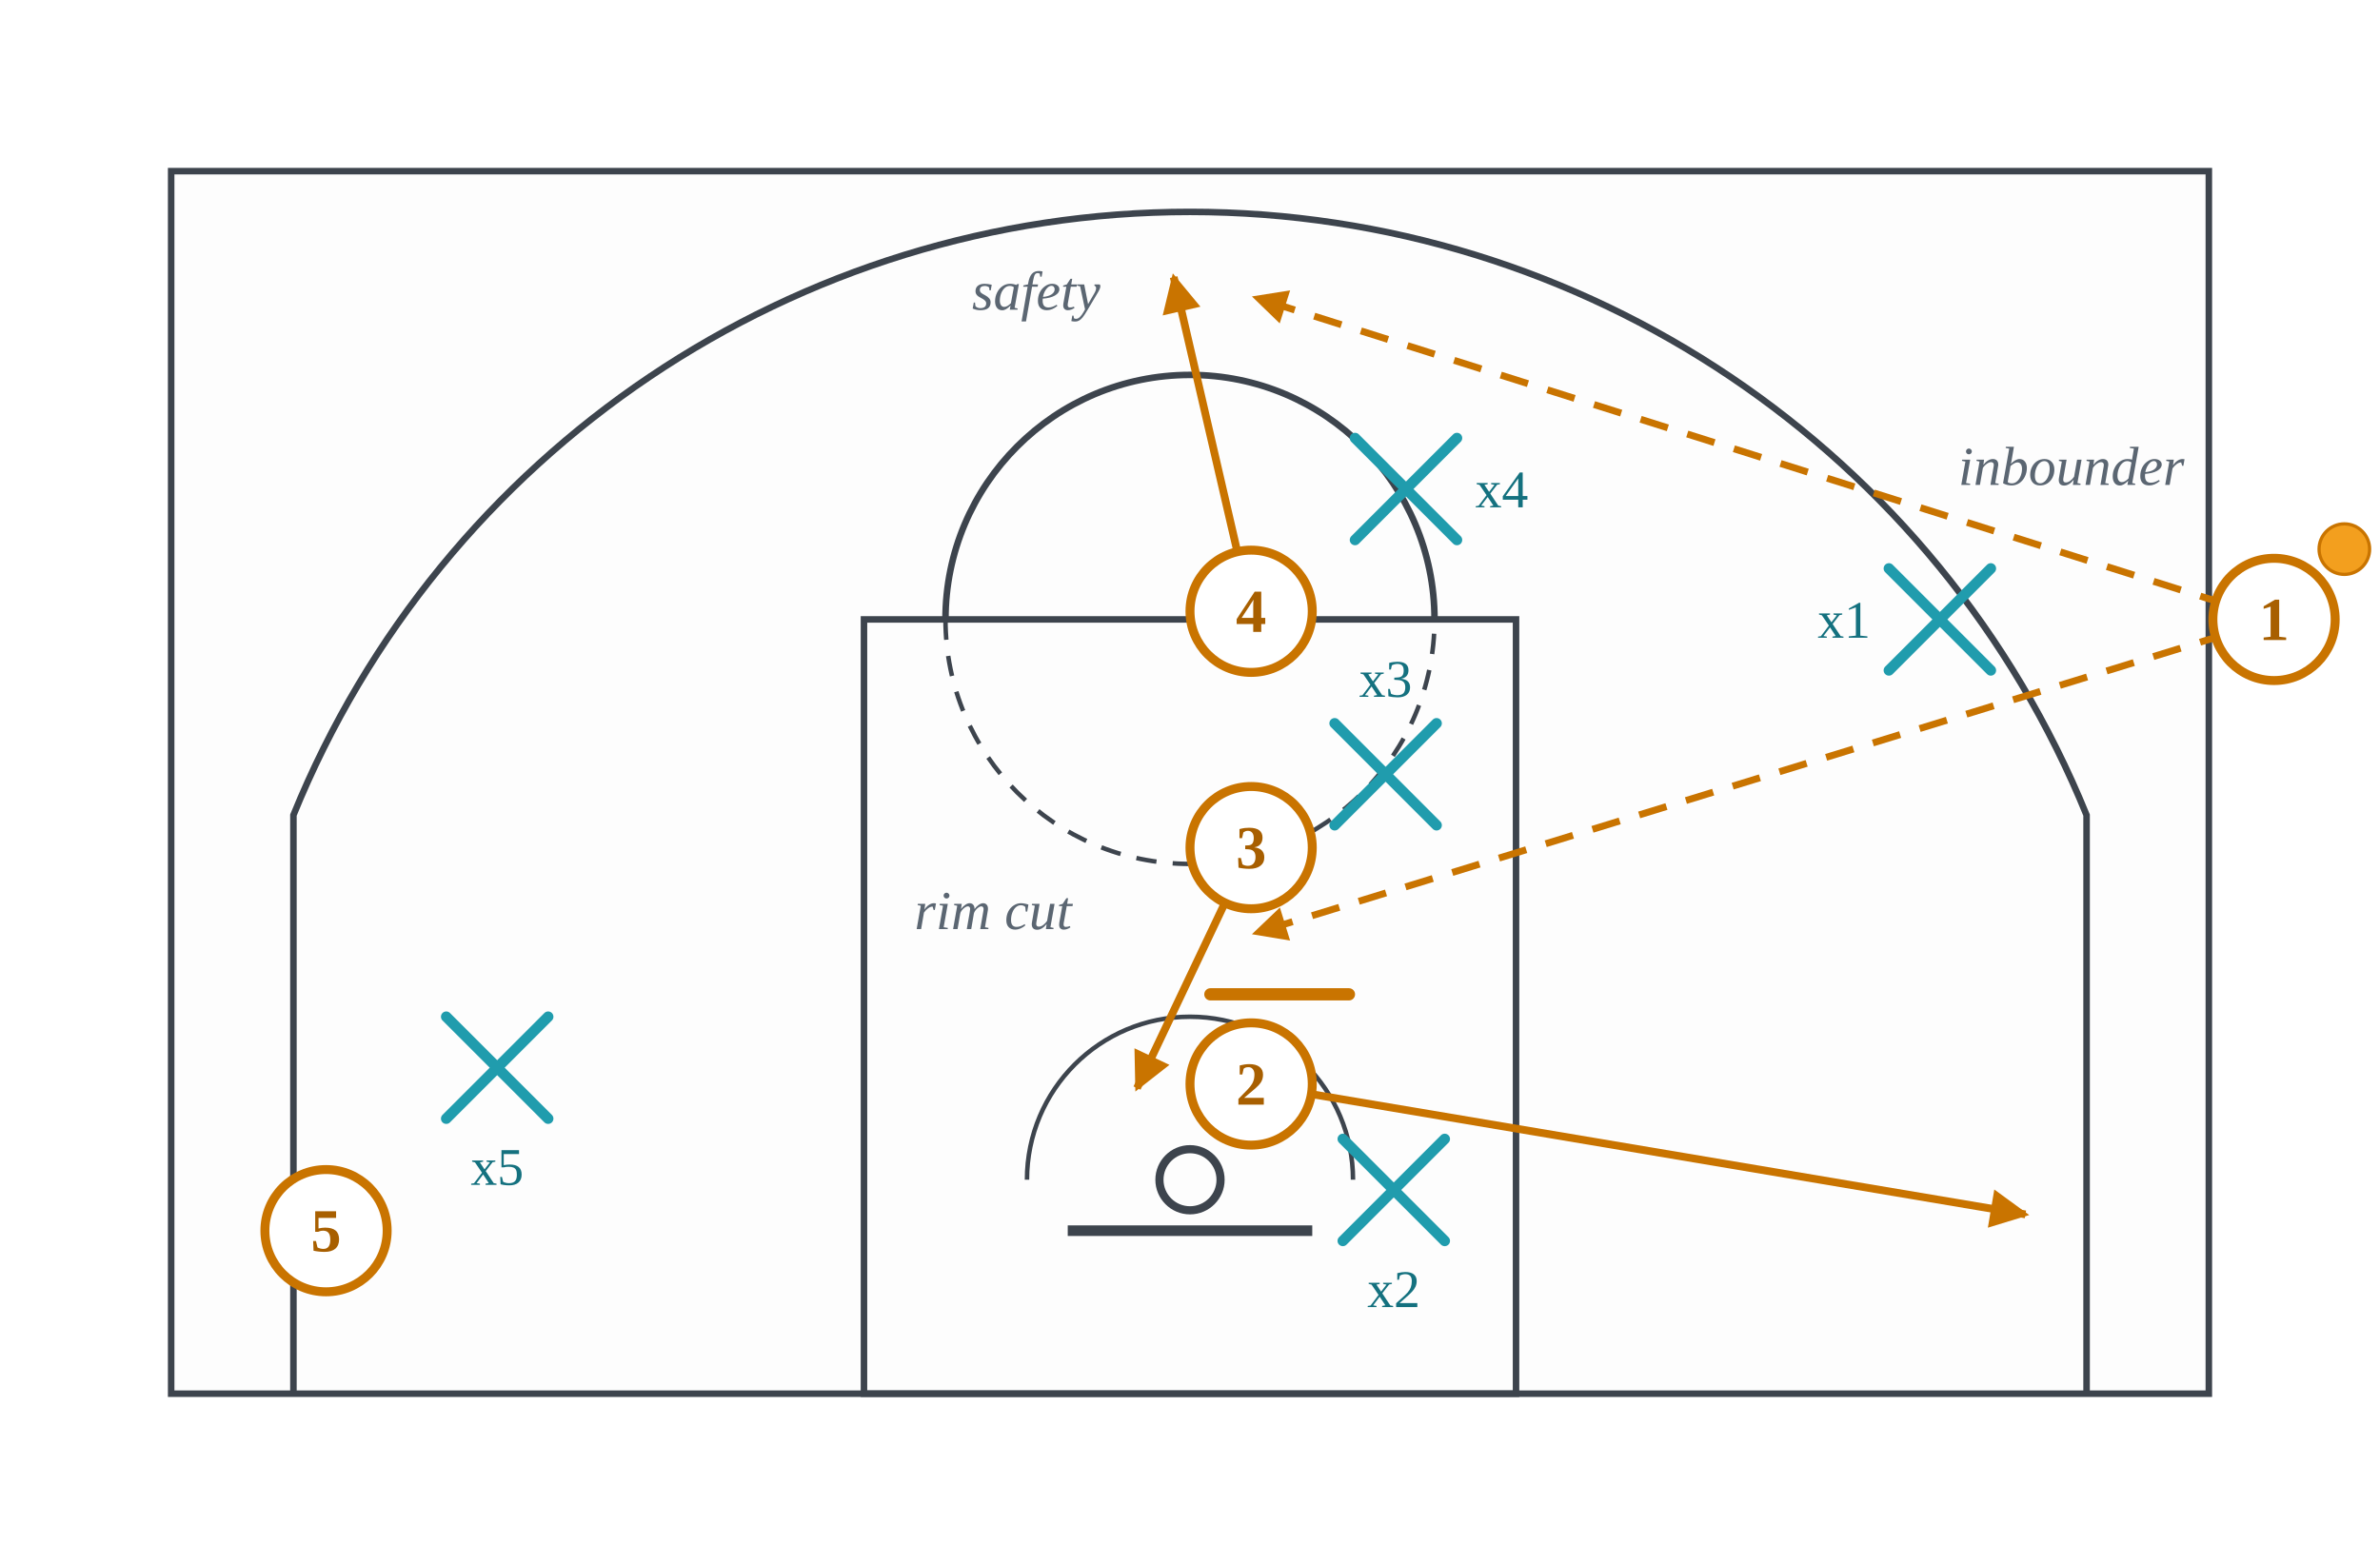
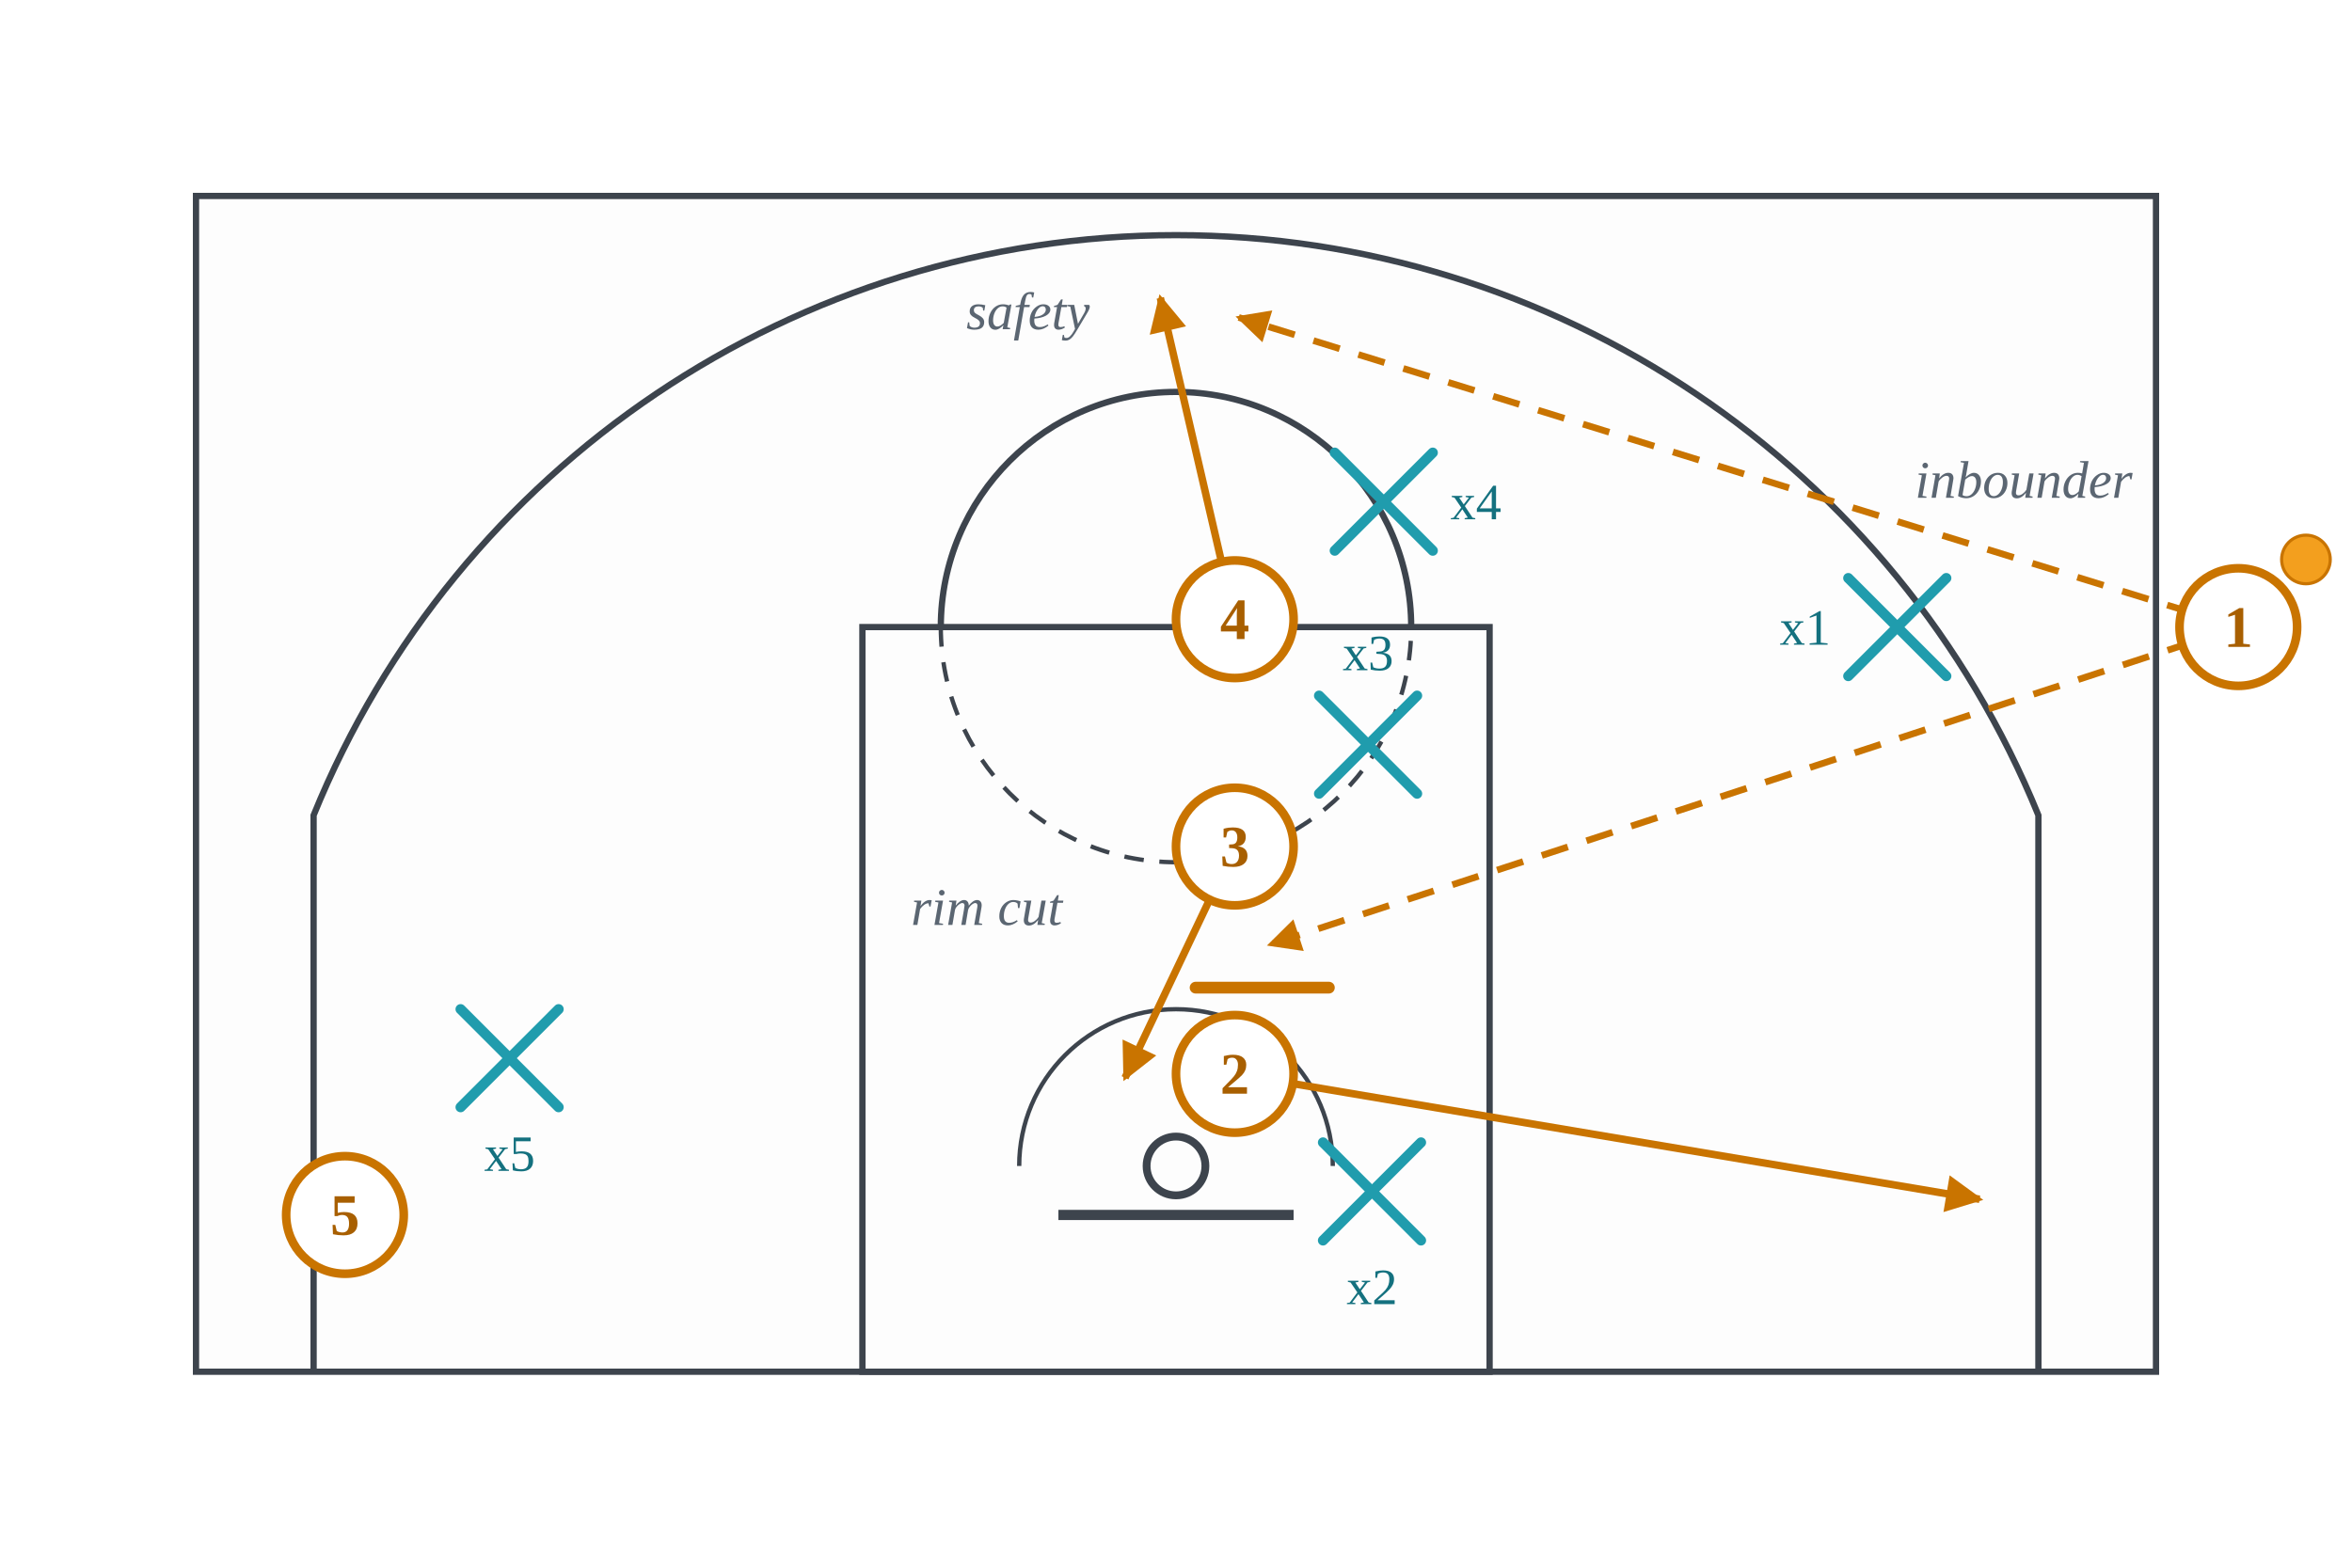
- <svg xmlns="http://www.w3.org/2000/svg" viewBox="0 0 584.0 384.0" width="584.0" role="img" aria-label="A sideline out-of-bounds play. The inbounder 1 stands out of bounds on the right sideline, level with the free-throw line, with the ball, labeled inbounder; his defender stands several feet in front of him, between the two passes. Three attackers stack in a line up the middle of the lane, 2 at the bottom, 3 in the middle and 4 at the top, with their defenders on the ball side; 3's defender plays above him, between him and the inbounder. 5 waits in the far left corner with his defender a few steps off him toward the lane. 2 sets a screen, drawn as a short bar just above him, in the path of 3's defender, then cuts out to the right corner. 3 cuts down past the screen toward the rim, labeled rim cut, so his defender has to get round the screener. 4 pops up to the top of the key, labeled safety. One dashed pass from the inbounder ends just to the right of 3's cut, leading him toward the rim, and a second goes to the safety." class="hd-court-svg">
+ <svg xmlns="http://www.w3.org/2000/svg" viewBox="0 0 600.0 400.0" width="600.0" role="img" aria-label="A sideline out-of-bounds play. The inbounder 1 stands out of bounds on the right sideline, level with the free-throw line, with the ball, labeled inbounder; his defender stands several feet in front of him, between the two passes. Three attackers stack in a line up the middle of the lane, 2 at the bottom, 3 in the middle and 4 at the top, with their defenders on the ball side; 3's defender plays above him, between him and the inbounder. 5 waits in the far left corner with his defender a few steps off him toward the lane. 2 sets a screen, drawn as a short bar just above him, in the path of 3's defender, then cuts out to the right corner. 3 cuts down past the screen toward the rim, labeled rim cut. 4 pops up to the top of the key, labeled safety. One dashed pass from the inbounder ends just to the right of 3's cut, above the screen bar, leading him toward the rim, and a second goes to the safety." class="hd-court-svg">
  <defs>
    <marker id="hd-arrow-o" viewBox="0 0 10 10" refX="9" refY="5" markerWidth="5" markerHeight="5" orient="auto-start-reverse">
      <path d="M 0 0 L 10 5 L 0 10 z" fill="var(--hd-offense, #C97400)" />
    </marker>
    <marker id="hd-arrow-d" viewBox="0 0 10 10" refX="9" refY="5" markerWidth="5" markerHeight="5" orient="auto-start-reverse">
      <path d="M 0 0 L 10 5 L 0 10 z" fill="var(--hd-defense, #209CAD)" />
    </marker>
  </defs>
-   <rect x="42.0" y="42.0" width="500.0" height="300.0" fill="var(--court-floor, #fdfdfd)" stroke="var(--court-line, #3d444d)" stroke-width="1.6" />
-   <path d="M 72.0 342.0 L 72.0 200.02 A 237.5 237.5 0 0 1 512.0 200.02 L 512.0 342.0" stroke="var(--court-line, #3d444d)" fill="none" stroke-width="1.6" />
-   <rect x="212.0" y="152.0" width="160.0" height="190.0" stroke="var(--court-line, #3d444d)" fill="none" stroke-width="1.6" />
-   <path d="M 232.0 152.0 A 60.0 60.0 0 0 1 352.0 152.0" stroke="var(--court-line, #3d444d)" fill="none" stroke-width="1.6" />
-   <path d="M 232.0 152.0 A 60.0 60.0 0 0 0 352.0 152.0" stroke="var(--court-line, #3d444d)" fill="none" stroke-width="1.1" stroke-dasharray="5 4" />
-   <path d="M 252.0 289.5 A 40.0 40.0 0 0 1 332.0 289.5" stroke="var(--court-line, #3d444d)" fill="none" stroke-width="1.1" />
-   <line x1="262.0" y1="302.0" x2="322.0" y2="302.0" stroke="var(--court-line, #3d444d)" stroke-width="2.6" />
-   <circle cx="292.0" cy="289.5" r="7.5" stroke="var(--court-line, #3d444d)" fill="none" stroke-width="2" />
-   <line x1="297.0" y1="244.0" x2="331.0" y2="244.0" stroke="var(--hd-offense, #C97400)" stroke-width="3" stroke-linecap="round" />
-   <line x1="307.0" y1="266.0" x2="497.0" y2="298.0" stroke="var(--hd-offense, #C97400)" fill="none" marker-end="url(#hd-arrow-o)" stroke-width="1.9" />
-   <line x1="307.0" y1="208.0" x2="279.0" y2="267.0" stroke="var(--hd-offense, #C97400)" fill="none" marker-end="url(#hd-arrow-o)" stroke-width="1.9" />
-   <line x1="307.0" y1="150.0" x2="288.0" y2="68.0" stroke="var(--hd-offense, #C97400)" fill="none" marker-end="url(#hd-arrow-o)" stroke-width="1.9" />
-   <line x1="558.0" y1="152.0" x2="308.0" y2="229.0" stroke="var(--hd-offense, #C97400)" fill="none" marker-end="url(#hd-arrow-o)" stroke-width="1.7" stroke-dasharray="7 5" />
-   <line x1="558.0" y1="152.0" x2="308.0" y2="73.0" stroke="var(--hd-offense, #C97400)" fill="none" marker-end="url(#hd-arrow-o)" stroke-width="1.7" stroke-dasharray="7 5" />
-   <circle cx="558.0" cy="152.0" r="15.0" fill="var(--court-floor, #fff)" stroke="var(--hd-offense, #C97400)" stroke-width="2.2" />
-   <text x="558.0" y="152.0" text-anchor="middle" dominant-baseline="central" font-size="15.0" font-weight="600" fill="var(--hd-offense-ink, #A85F00)">1</text>
-   <circle cx="575.25" cy="134.75" r="6.2" fill="#F39F1E" stroke="var(--hd-offense, #C97400)" stroke-width="0.8" />
-   <circle cx="307.0" cy="266.0" r="15.0" fill="var(--court-floor, #fff)" stroke="var(--hd-offense, #C97400)" stroke-width="2.2" />
-   <text x="307.0" y="266.0" text-anchor="middle" dominant-baseline="central" font-size="15.0" font-weight="600" fill="var(--hd-offense-ink, #A85F00)">2</text>
-   <circle cx="307.0" cy="208.0" r="15.0" fill="var(--court-floor, #fff)" stroke="var(--hd-offense, #C97400)" stroke-width="2.2" />
-   <text x="307.0" y="208.0" text-anchor="middle" dominant-baseline="central" font-size="15.0" font-weight="600" fill="var(--hd-offense-ink, #A85F00)">3</text>
-   <circle cx="307.0" cy="150.0" r="15.0" fill="var(--court-floor, #fff)" stroke="var(--hd-offense, #C97400)" stroke-width="2.2" />
-   <text x="307.0" y="150.0" text-anchor="middle" dominant-baseline="central" font-size="15.0" font-weight="600" fill="var(--hd-offense-ink, #A85F00)">4</text>
-   <circle cx="80.0" cy="302.0" r="15.0" fill="var(--court-floor, #fff)" stroke="var(--hd-offense, #C97400)" stroke-width="2.2" />
-   <text x="80.0" y="302.0" text-anchor="middle" dominant-baseline="central" font-size="15.0" font-weight="600" fill="var(--hd-offense-ink, #A85F00)">5</text>
-   <line x1="329.5" y1="279.5" x2="354.5" y2="304.5" stroke="var(--hd-defense, #209CAD)" stroke-width="2.6" stroke-linecap="round" />
-   <line x1="329.5" y1="304.5" x2="354.5" y2="279.5" stroke="var(--hd-defense, #209CAD)" stroke-width="2.6" stroke-linecap="round" />
-   <text x="342.0" y="320.75" text-anchor="middle" font-size="13.0" fill="var(--hd-defense-ink, #14717F)">x2</text>
-   <line x1="327.5" y1="177.5" x2="352.5" y2="202.5" stroke="var(--hd-defense, #209CAD)" stroke-width="2.6" stroke-linecap="round" />
-   <line x1="327.5" y1="202.5" x2="352.5" y2="177.5" stroke="var(--hd-defense, #209CAD)" stroke-width="2.6" stroke-linecap="round" />
-   <text x="340.0" y="171.0" text-anchor="middle" font-size="13.0" fill="var(--hd-defense-ink, #14717F)">x3</text>
-   <line x1="332.5" y1="107.5" x2="357.5" y2="132.5" stroke="var(--hd-defense, #209CAD)" stroke-width="2.6" stroke-linecap="round" />
-   <line x1="332.5" y1="132.5" x2="357.5" y2="107.5" stroke="var(--hd-defense, #209CAD)" stroke-width="2.6" stroke-linecap="round" />
-   <text x="362.0" y="124.5" text-anchor="start" font-size="13.0" fill="var(--hd-defense-ink, #14717F)">x4</text>
-   <line x1="109.5" y1="249.5" x2="134.5" y2="274.5" stroke="var(--hd-defense, #209CAD)" stroke-width="2.6" stroke-linecap="round" />
-   <line x1="109.5" y1="274.5" x2="134.5" y2="249.5" stroke="var(--hd-defense, #209CAD)" stroke-width="2.6" stroke-linecap="round" />
-   <text x="122.0" y="290.75" text-anchor="middle" font-size="13.0" fill="var(--hd-defense-ink, #14717F)">x5</text>
-   <line x1="463.5" y1="139.5" x2="488.5" y2="164.5" stroke="var(--hd-defense, #209CAD)" stroke-width="2.6" stroke-linecap="round" />
-   <line x1="463.5" y1="164.5" x2="488.5" y2="139.5" stroke="var(--hd-defense, #209CAD)" stroke-width="2.6" stroke-linecap="round" />
-   <text x="459.0" y="156.5" text-anchor="end" font-size="13.0" fill="var(--hd-defense-ink, #14717F)">x1</text>
-   <text x="263.0" y="228.0" text-anchor="end" font-size="13.5" font-style="italic" fill="var(--hd-muted, #5b6672)">rim cut</text>
-   <text x="270.0" y="76.0" text-anchor="end" font-size="13.5" font-style="italic" fill="var(--hd-muted, #5b6672)">safety</text>
-   <text x="536.0" y="119.0" text-anchor="end" font-size="13.5" font-style="italic" fill="var(--hd-muted, #5b6672)">inbounder</text>
+   <rect x="50.0" y="50.0" width="500.0" height="300.0" fill="var(--court-floor, #fdfdfd)" stroke="var(--court-line, #3d444d)" stroke-width="1.6" />
+   <path d="M 80.0 350.0 L 80.0 208.02 A 237.5 237.5 0 0 1 520.0 208.02 L 520.0 350.0" stroke="var(--court-line, #3d444d)" fill="none" stroke-width="1.6" />
+   <rect x="220.0" y="160.0" width="160.0" height="190.0" stroke="var(--court-line, #3d444d)" fill="none" stroke-width="1.6" />
+   <path d="M 240.0 160.0 A 60.0 60.0 0 0 1 360.0 160.0" stroke="var(--court-line, #3d444d)" fill="none" stroke-width="1.6" />
+   <path d="M 240.0 160.0 A 60.0 60.0 0 0 0 360.0 160.0" stroke="var(--court-line, #3d444d)" fill="none" stroke-width="1.1" stroke-dasharray="5 4" />
+   <path d="M 260.0 297.5 A 40.0 40.0 0 0 1 340.0 297.5" stroke="var(--court-line, #3d444d)" fill="none" stroke-width="1.1" />
+   <line x1="270.0" y1="310.0" x2="330.0" y2="310.0" stroke="var(--court-line, #3d444d)" stroke-width="2.6" />
+   <circle cx="300.0" cy="297.5" r="7.5" stroke="var(--court-line, #3d444d)" fill="none" stroke-width="2" />
+   <line x1="305.0" y1="252.0" x2="339.0" y2="252.0" stroke="var(--hd-offense, #C97400)" stroke-width="3" stroke-linecap="round" />
+   <line x1="315.0" y1="274.0" x2="505.0" y2="306.0" stroke="var(--hd-offense, #C97400)" fill="none" marker-end="url(#hd-arrow-o)" stroke-width="1.9" />
+   <line x1="315.0" y1="216.0" x2="287.0" y2="275.0" stroke="var(--hd-offense, #C97400)" fill="none" marker-end="url(#hd-arrow-o)" stroke-width="1.9" />
+   <line x1="315.0" y1="158.0" x2="296.0" y2="76.0" stroke="var(--hd-offense, #C97400)" fill="none" marker-end="url(#hd-arrow-o)" stroke-width="1.9" />
+   <line x1="571.0" y1="160.0" x2="324.0" y2="241.0" stroke="var(--hd-offense, #C97400)" fill="none" marker-end="url(#hd-arrow-o)" stroke-width="1.7" stroke-dasharray="7 5" />
+   <line x1="571.0" y1="160.0" x2="316.0" y2="81.0" stroke="var(--hd-offense, #C97400)" fill="none" marker-end="url(#hd-arrow-o)" stroke-width="1.7" stroke-dasharray="7 5" />
+   <circle cx="571.0" cy="160.0" r="15.0" fill="var(--court-floor, #fff)" stroke="var(--hd-offense, #C97400)" stroke-width="2.2" />
+   <text x="571.0" y="160.0" text-anchor="middle" dominant-baseline="central" font-size="15.0" font-weight="600" fill="var(--hd-offense-ink, #A85F00)">1</text>
+   <circle cx="588.25" cy="142.75" r="6.2" fill="#F39F1E" stroke="var(--hd-offense, #C97400)" stroke-width="0.8" />
+   <circle cx="315.0" cy="274.0" r="15.0" fill="var(--court-floor, #fff)" stroke="var(--hd-offense, #C97400)" stroke-width="2.2" />
+   <text x="315.0" y="274.0" text-anchor="middle" dominant-baseline="central" font-size="15.0" font-weight="600" fill="var(--hd-offense-ink, #A85F00)">2</text>
+   <circle cx="315.0" cy="216.0" r="15.0" fill="var(--court-floor, #fff)" stroke="var(--hd-offense, #C97400)" stroke-width="2.2" />
+   <text x="315.0" y="216.0" text-anchor="middle" dominant-baseline="central" font-size="15.0" font-weight="600" fill="var(--hd-offense-ink, #A85F00)">3</text>
+   <circle cx="315.0" cy="158.0" r="15.0" fill="var(--court-floor, #fff)" stroke="var(--hd-offense, #C97400)" stroke-width="2.2" />
+   <text x="315.0" y="158.0" text-anchor="middle" dominant-baseline="central" font-size="15.0" font-weight="600" fill="var(--hd-offense-ink, #A85F00)">4</text>
+   <circle cx="88.0" cy="310.0" r="15.0" fill="var(--court-floor, #fff)" stroke="var(--hd-offense, #C97400)" stroke-width="2.2" />
+   <text x="88.0" y="310.0" text-anchor="middle" dominant-baseline="central" font-size="15.0" font-weight="600" fill="var(--hd-offense-ink, #A85F00)">5</text>
+   <line x1="337.5" y1="291.5" x2="362.5" y2="316.5" stroke="var(--hd-defense, #209CAD)" stroke-width="2.6" stroke-linecap="round" />
+   <line x1="337.5" y1="316.5" x2="362.5" y2="291.5" stroke="var(--hd-defense, #209CAD)" stroke-width="2.6" stroke-linecap="round" />
+   <text x="350.0" y="332.75" text-anchor="middle" font-size="13.0" fill="var(--hd-defense-ink, #14717F)">x2</text>
+   <line x1="336.5" y1="177.5" x2="361.5" y2="202.5" stroke="var(--hd-defense, #209CAD)" stroke-width="2.6" stroke-linecap="round" />
+   <line x1="336.5" y1="202.5" x2="361.5" y2="177.5" stroke="var(--hd-defense, #209CAD)" stroke-width="2.6" stroke-linecap="round" />
+   <text x="349.0" y="171.0" text-anchor="middle" font-size="13.0" fill="var(--hd-defense-ink, #14717F)">x3</text>
+   <line x1="340.5" y1="115.5" x2="365.5" y2="140.5" stroke="var(--hd-defense, #209CAD)" stroke-width="2.6" stroke-linecap="round" />
+   <line x1="340.5" y1="140.5" x2="365.5" y2="115.5" stroke="var(--hd-defense, #209CAD)" stroke-width="2.6" stroke-linecap="round" />
+   <text x="370.0" y="132.5" text-anchor="start" font-size="13.0" fill="var(--hd-defense-ink, #14717F)">x4</text>
+   <line x1="117.5" y1="257.5" x2="142.5" y2="282.5" stroke="var(--hd-defense, #209CAD)" stroke-width="2.6" stroke-linecap="round" />
+   <line x1="117.5" y1="282.5" x2="142.5" y2="257.5" stroke="var(--hd-defense, #209CAD)" stroke-width="2.6" stroke-linecap="round" />
+   <text x="130.0" y="298.75" text-anchor="middle" font-size="13.0" fill="var(--hd-defense-ink, #14717F)">x5</text>
+   <line x1="471.5" y1="147.5" x2="496.5" y2="172.5" stroke="var(--hd-defense, #209CAD)" stroke-width="2.6" stroke-linecap="round" />
+   <line x1="471.5" y1="172.5" x2="496.5" y2="147.5" stroke="var(--hd-defense, #209CAD)" stroke-width="2.6" stroke-linecap="round" />
+   <text x="467.0" y="164.5" text-anchor="end" font-size="13.0" fill="var(--hd-defense-ink, #14717F)">x1</text>
+   <text x="271.0" y="236.0" text-anchor="end" font-size="13.5" font-style="italic" fill="var(--hd-muted, #5b6672)">rim cut</text>
+   <text x="278.0" y="84.0" text-anchor="end" font-size="13.5" font-style="italic" fill="var(--hd-muted, #5b6672)">safety</text>
+   <text x="544.0" y="127.0" text-anchor="end" font-size="13.5" font-style="italic" fill="var(--hd-muted, #5b6672)">inbounder</text>
</svg>
